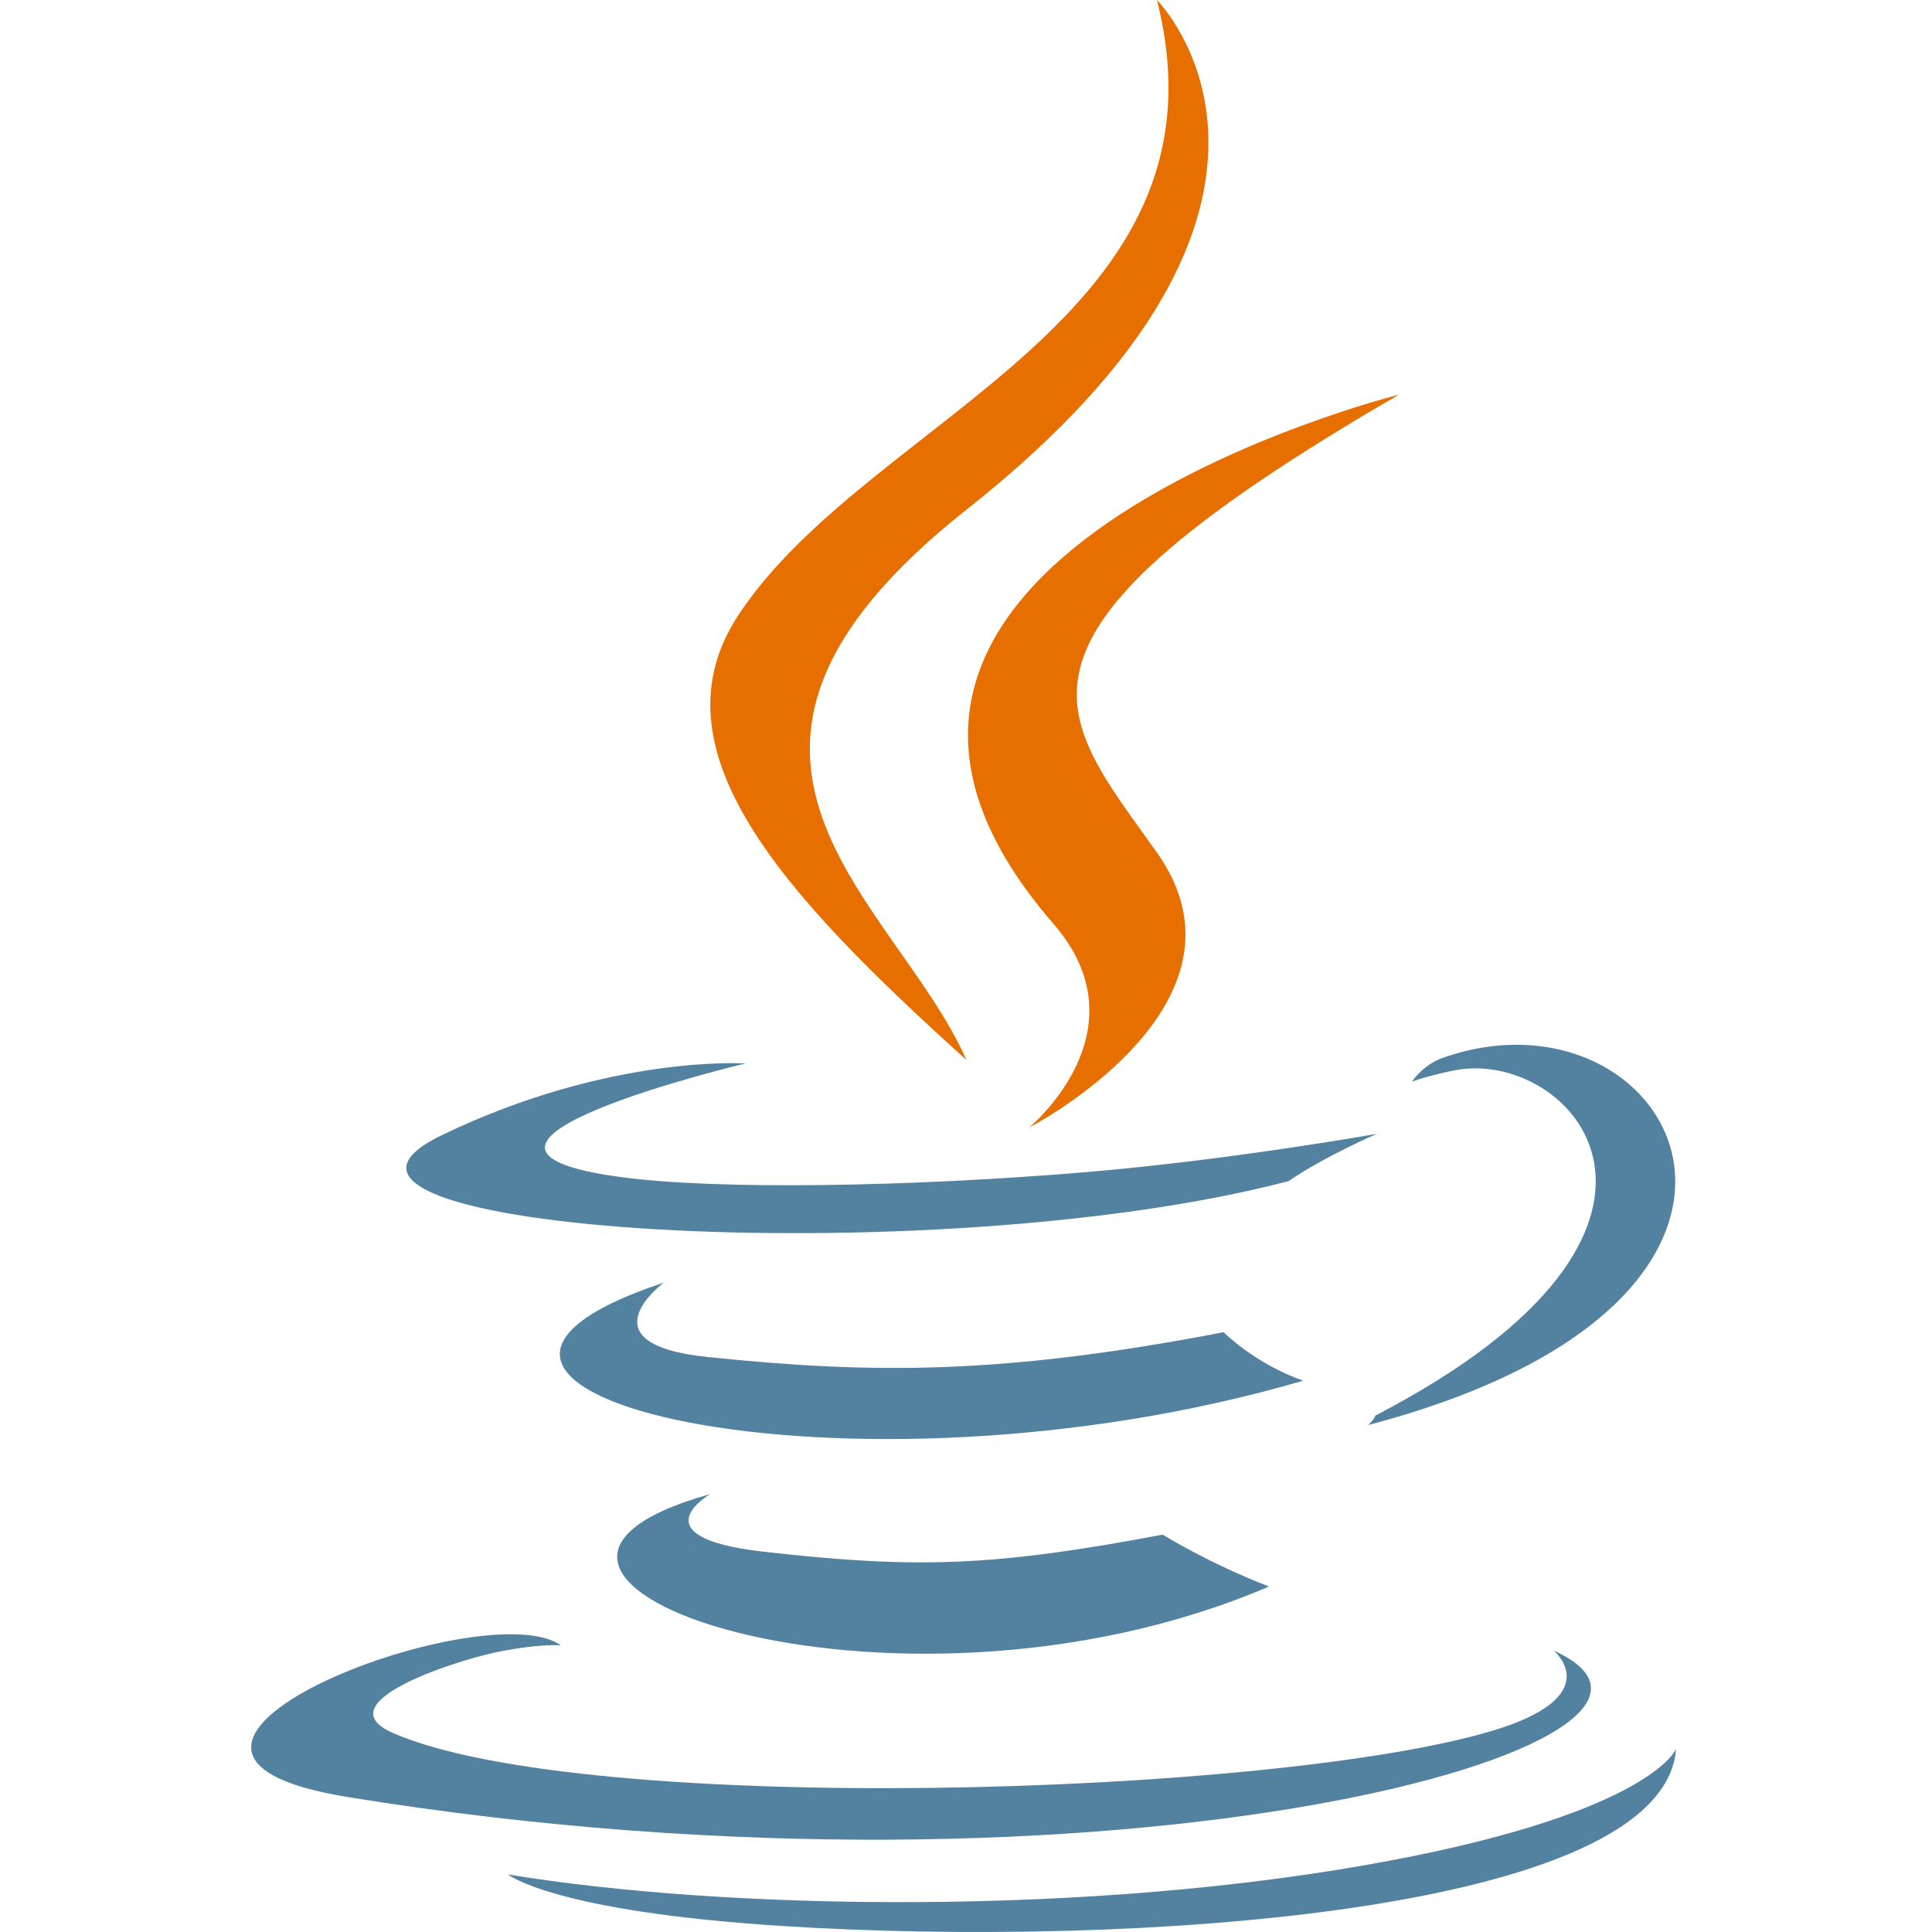
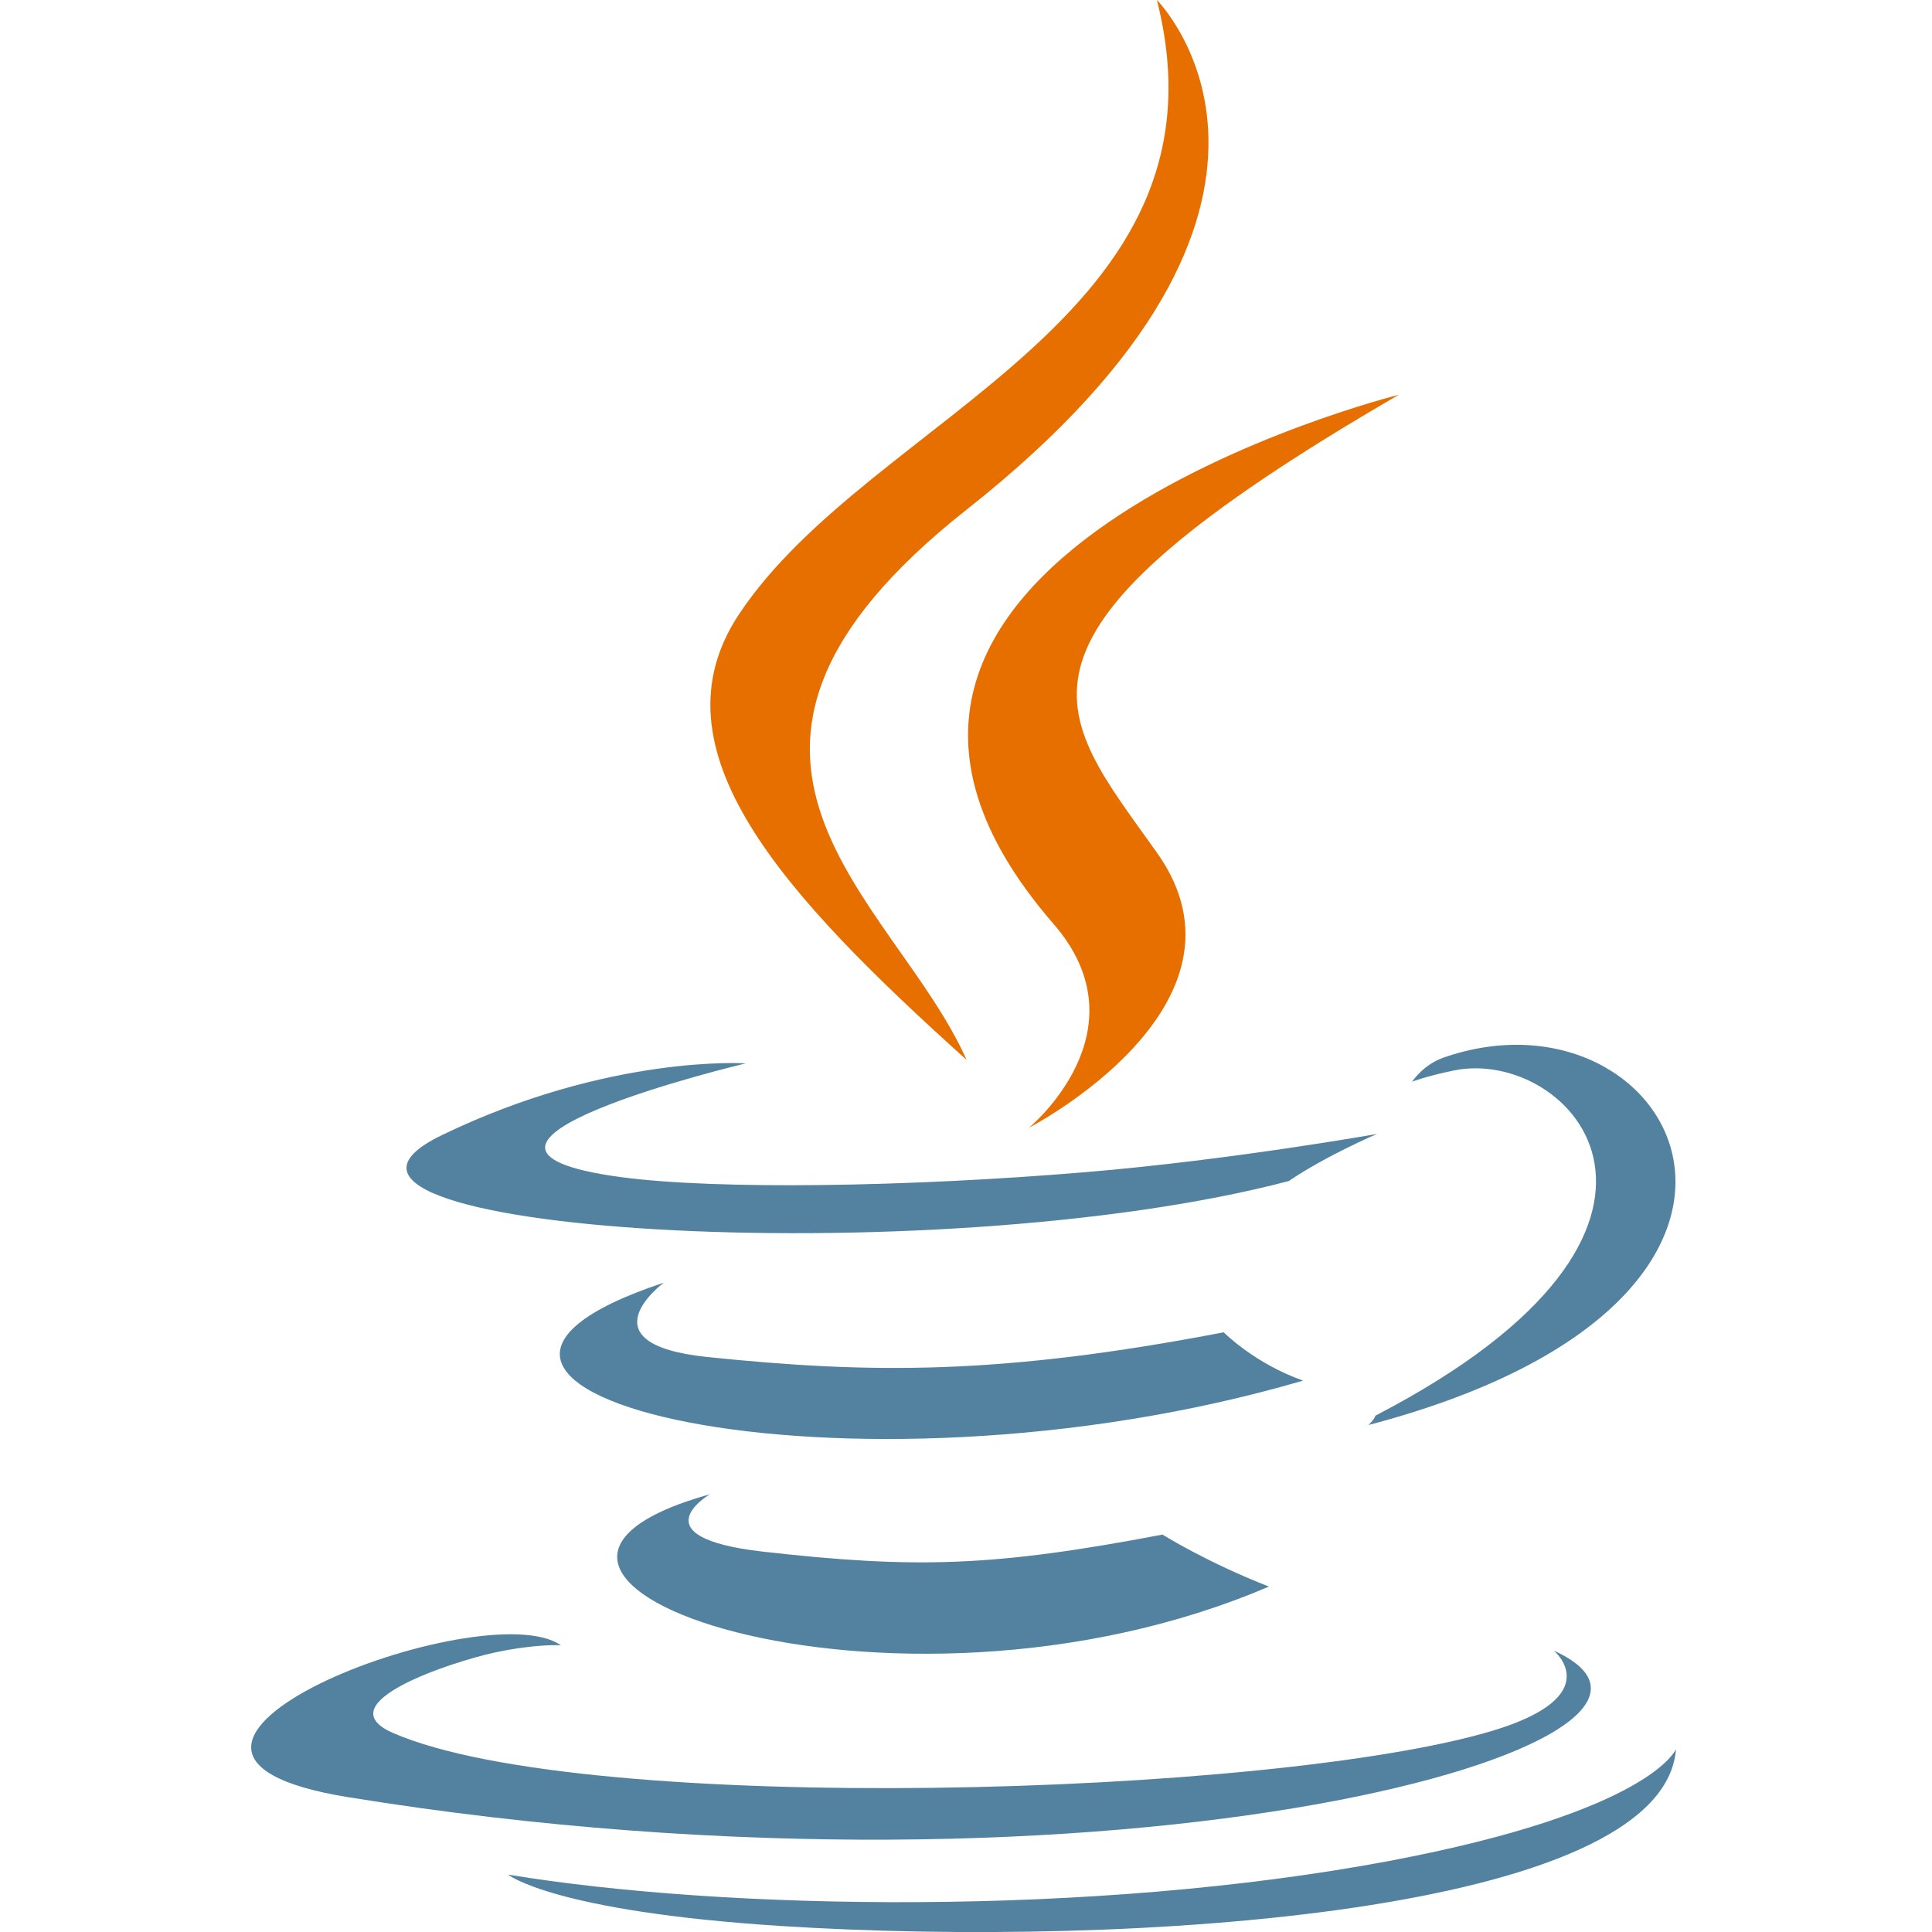
<svg xmlns="http://www.w3.org/2000/svg" fill="none" viewBox="0 0 100 100">
-   <path fill="#5382A1" d="M36.753 77.336s-3.822 2.222 2.72 2.974c7.924.904 11.973.775 20.706-.878 0 0 2.296 1.44 5.502 2.686-19.576 8.39-44.304-.486-28.928-4.782M34.36 66.388s-4.286 3.172 2.26 3.85c8.464.873 15.149.944 26.716-1.283 0 0 1.6 1.622 4.116 2.509-23.668 6.92-50.03.546-33.092-5.076" />
-   <path fill="#E76F00" d="M54.527 47.816c4.823 5.553-1.268 10.55-1.268 10.55s12.248-6.322 6.623-14.24c-5.253-7.383-9.282-11.052 12.528-23.7 0 0-34.234 8.55-17.883 27.39" />
-   <path fill="#5382A1" d="M80.418 85.434s2.827 2.33-3.115 4.133c-11.3 3.423-47.03 4.457-56.956.136-3.568-1.552 3.124-3.706 5.228-4.158 2.195-.476 3.45-.387 3.45-.387-3.968-2.796-25.648 5.489-11.012 7.86 39.913 6.474 72.757-2.914 62.405-7.584M38.59 55.044s-18.174 4.317-6.436 5.884c4.956.664 14.837.514 24.04-.257 7.522-.634 15.075-1.984 15.075-1.984s-2.653 1.136-4.571 2.446c-18.457 4.854-54.11 2.596-43.846-2.369 8.68-4.196 15.738-3.72 15.738-3.72m32.603 18.224c18.762-9.75 10.088-19.118 4.033-17.856-1.484.309-2.146.577-2.146.577s.551-.863 1.603-1.237c11.978-4.211 21.19 12.42-3.867 19.008 0 0 .29-.26.377-.492" />
-   <path fill="#E76F00" d="M59.882 0s10.39 10.395-9.855 26.378c-16.234 12.82-3.702 20.131-.006 28.483-9.477-8.55-16.432-16.076-11.766-23.081C45.103 21.496 64.075 16.51 59.882 0" />
-   <path fill="#5382A1" d="M40.434 99.686c18.009 1.153 45.663-.64 46.318-9.16 0 0-1.259 3.23-14.883 5.795-15.371 2.893-34.329 2.555-45.573.701 0 0 2.302 1.905 14.138 2.664" />
+   <path fill="#5382a1" d="M36.75 77.34s-3.82 2.22 2.72 2.97c7.93.9 11.98.78 20.7-.88 0 0 2.3 1.44 5.51 2.69-19.58 8.39-44.3-.49-28.93-4.78m-2.39-10.95s-4.29 3.17 2.26 3.85c8.46.87 15.15.94 26.72-1.28 0 0 1.6 1.62 4.11 2.5-23.67 6.92-50.03.55-33.09-5.07" />
+   <path fill="#e76f00" d="M54.53 47.82c4.82 5.55-1.27 10.55-1.27 10.55s12.25-6.33 6.62-14.24c-5.25-7.39-9.28-11.06 12.53-23.7 0 0-34.23 8.55-17.88 27.39" />
+   <path fill="#5382a1" d="M80.42 85.43s2.83 2.33-3.12 4.14c-11.3 3.42-47.03 4.45-56.95.13-3.57-1.55 3.12-3.7 5.23-4.16 2.19-.47 3.45-.38 3.45-.38-3.97-2.8-25.65 5.49-11.02 7.86 39.92 6.47 72.76-2.92 62.4-7.59M38.6 55.04s-18.17 4.32-6.44 5.89c4.96.66 14.84.51 24.04-.26 7.53-.63 15.08-1.98 15.08-1.98s-2.65 1.13-4.57 2.44c-18.46 4.86-54.11 2.6-43.85-2.37 8.68-4.2 15.74-3.72 15.74-3.72m32.6 18.23c18.77-9.75 10.1-19.12 4.04-17.86-1.49.31-2.15.58-2.15.58s.55-.86 1.6-1.24c11.98-4.2 21.2 12.42-3.86 19.01 0 0 .29-.26.37-.5" />
+   <path fill="#e76f00" d="M59.88 0s10.4 10.4-9.85 26.38c-16.24 12.82-3.7 20.13 0 28.48-9.49-8.55-16.44-16.07-11.77-23.08C45.1 21.5 64.08 16.51 59.88 0" />
+   <path fill="#5382a1" d="M40.43 99.69c18.01 1.15 45.67-.64 46.32-9.16 0 0-1.26 3.23-14.88 5.8-15.37 2.88-34.33 2.55-45.57.7 0 0 2.3 1.9 14.13 2.66" />
</svg>
